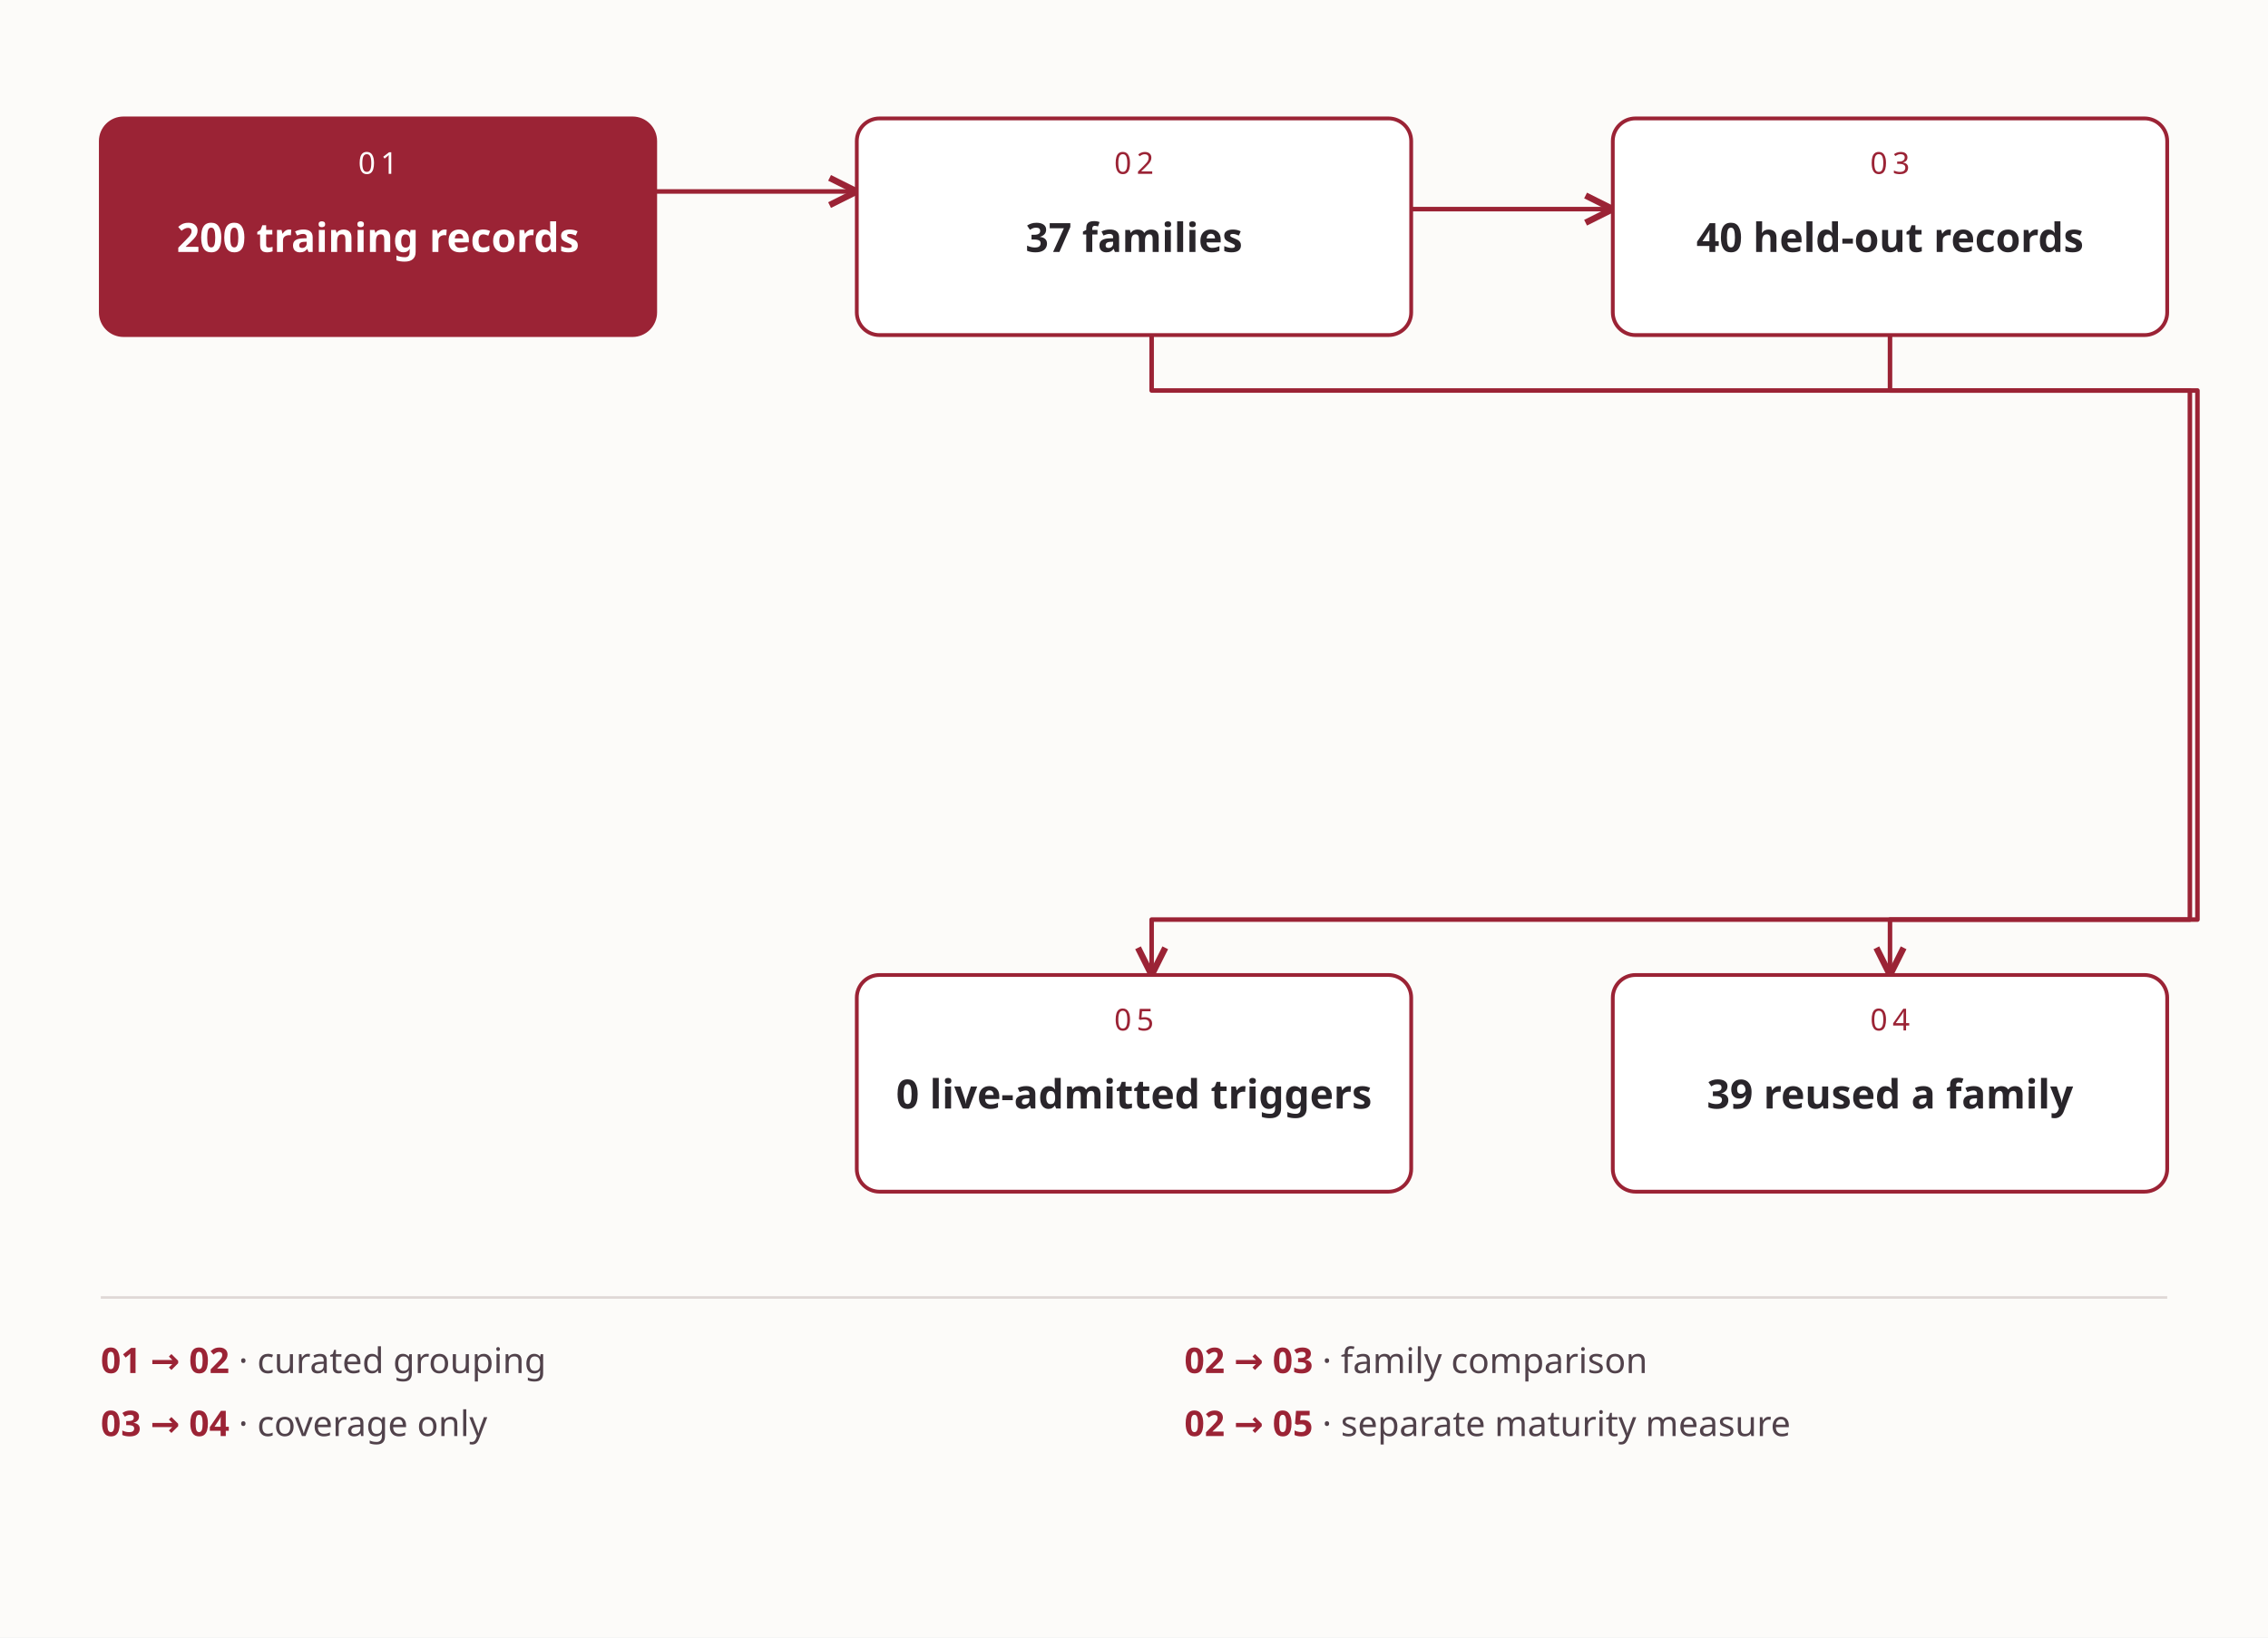
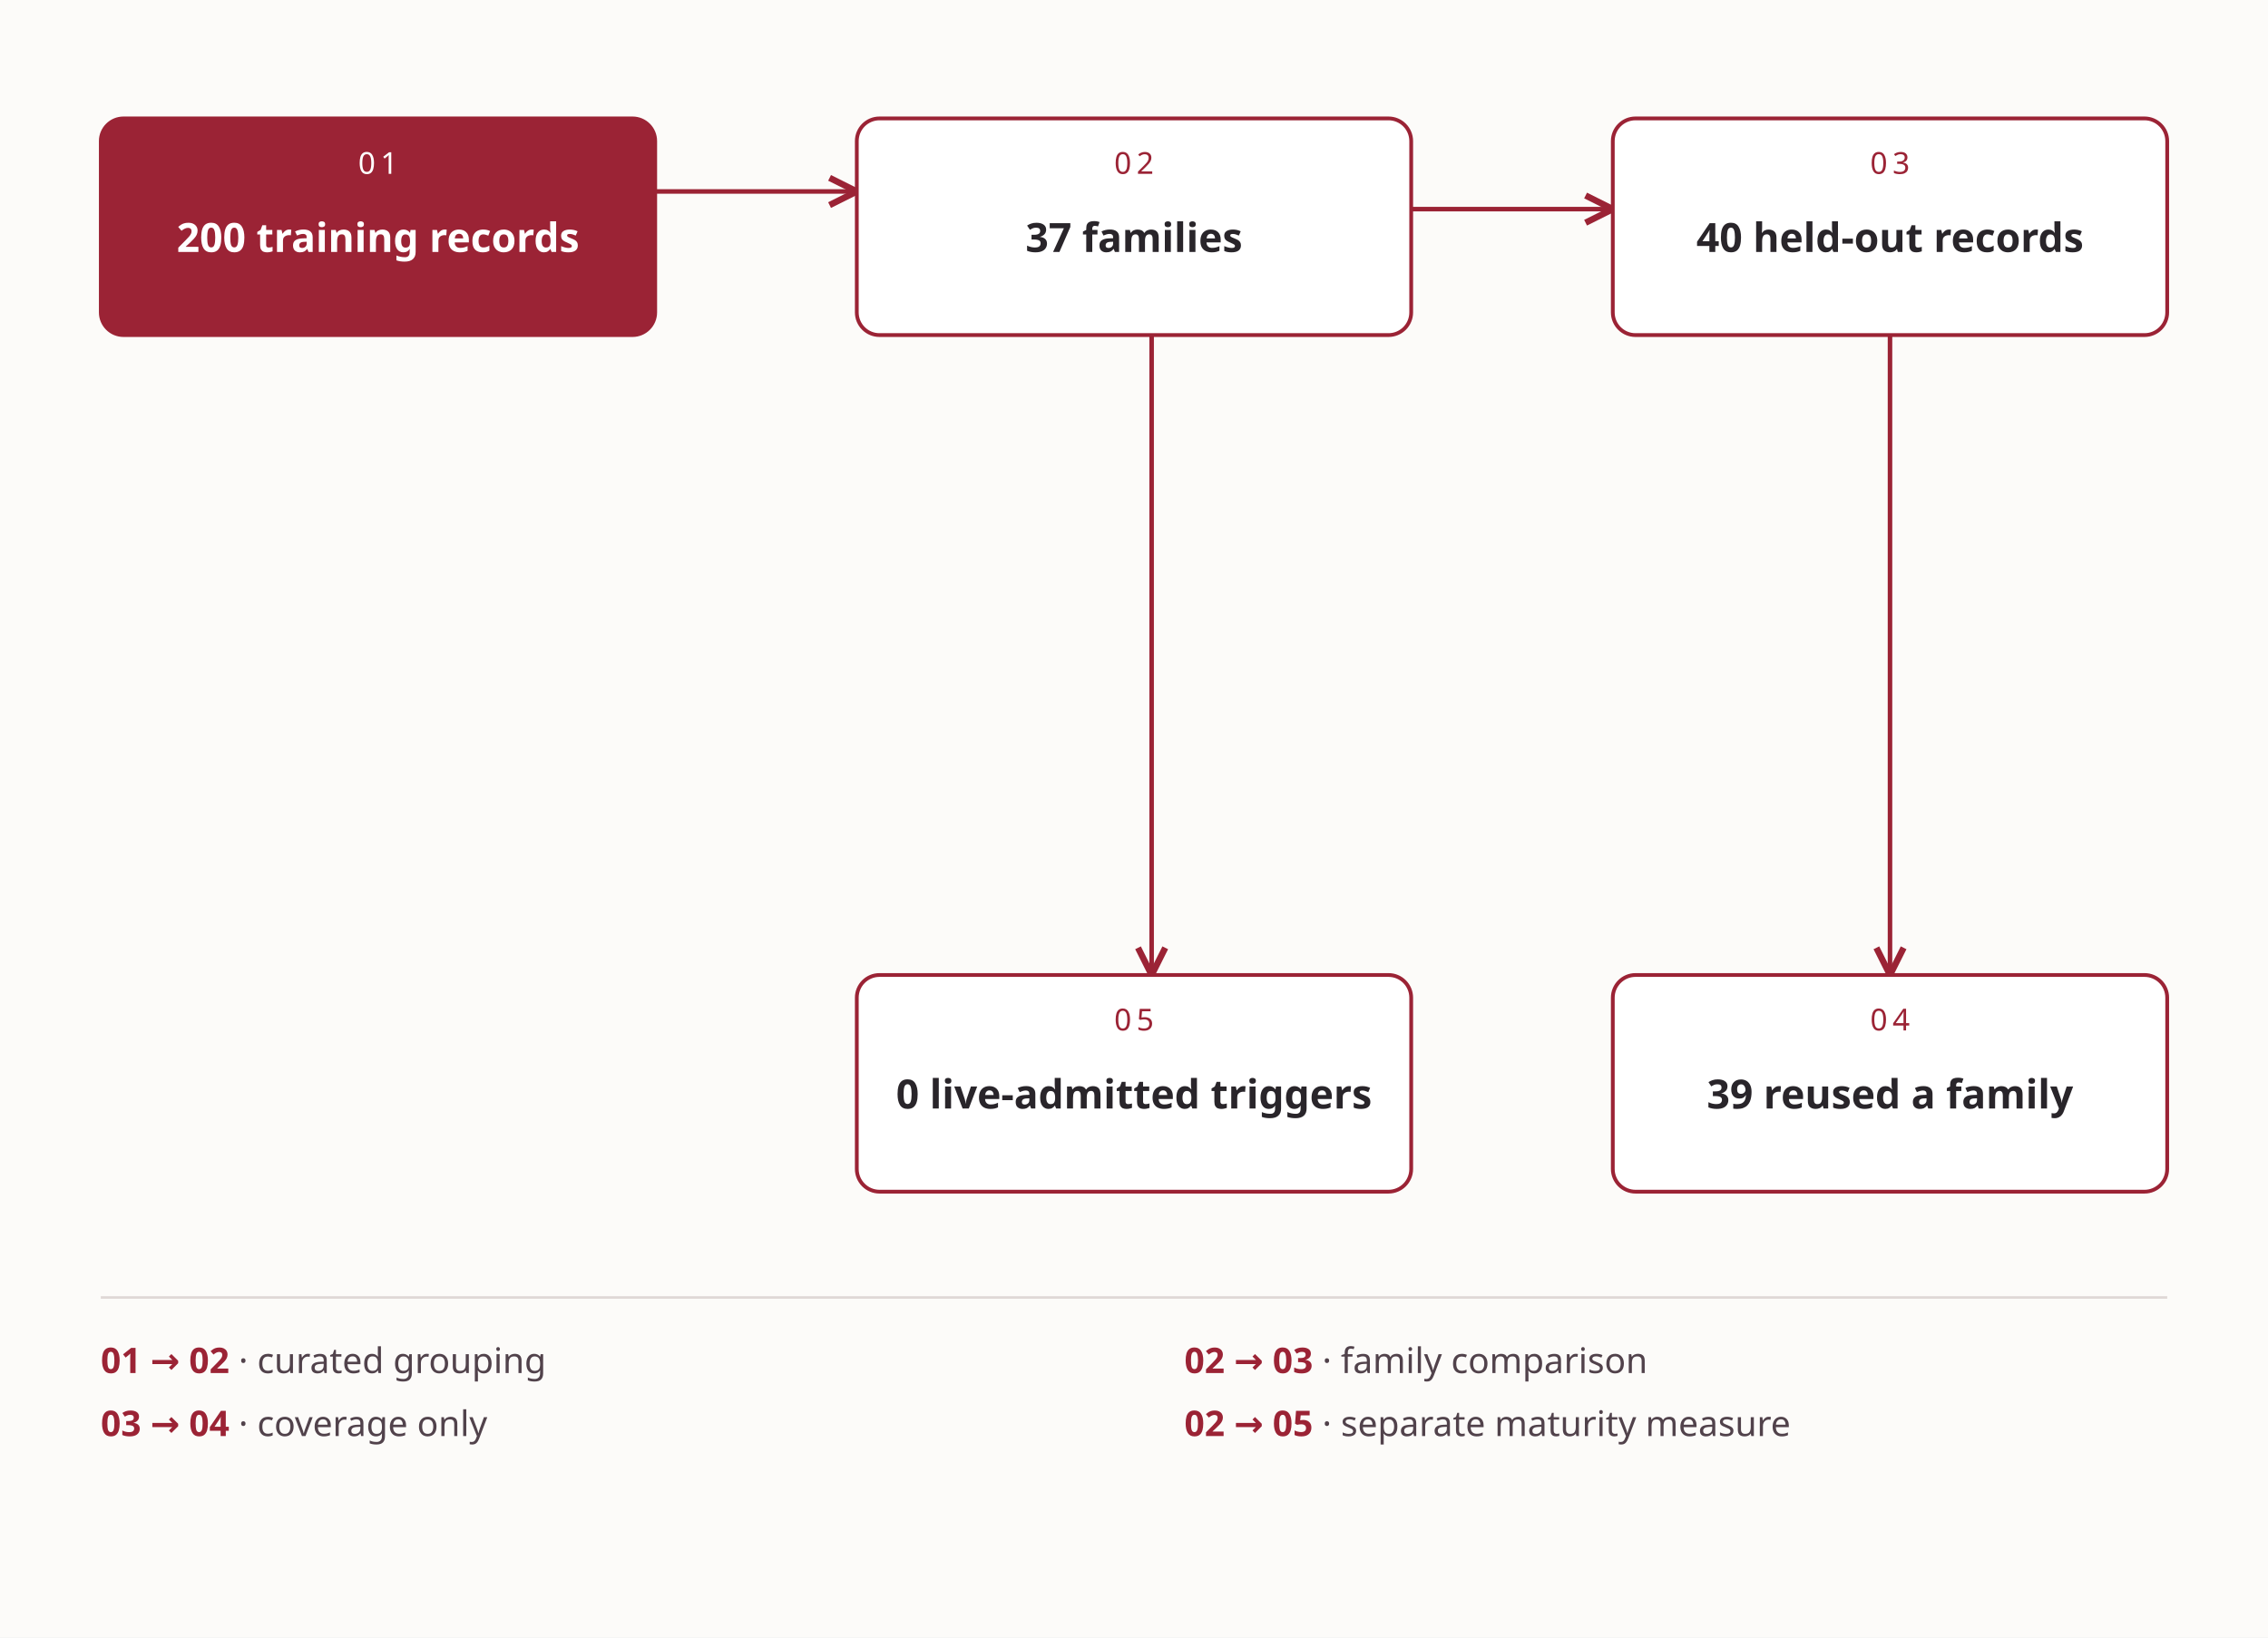
<svg xmlns="http://www.w3.org/2000/svg" viewBox="0 0 900 650" role="img" aria-labelledby="title-study">
  <defs>
    <marker id="arrow-study" markerWidth="8" markerHeight="8" refX="7" refY="4" orient="auto">
      <path d="M1 1L7 4L1 7" fill="none" stroke="#9b2335" stroke-width="1.4" />
    </marker>
  </defs>
  <rect width="900" height="650" fill="#fcfbf9" />
  <path class="connector" d="M260 76 L340 76" fill="none" stroke="#9b2335" stroke-width="1.8" stroke-linejoin="round" marker-end="url(#arrow-study)" />
  <path class="connector" d="M560 83 L640 83" fill="none" stroke="#9b2335" stroke-width="1.8" stroke-linejoin="round" marker-end="url(#arrow-study)" />
-   <path class="connector" d="M750 133 L750 155 L872 155 L872 365 L750 365 L750 387" fill="none" stroke="#9b2335" stroke-width="1.8" stroke-linejoin="round" marker-end="url(#arrow-study)" />
-   <path class="connector" d="M457 133 L457 155 L869 155 L869 365 L457 365 L457 387" fill="none" stroke="#9b2335" stroke-width="1.8" stroke-linejoin="round" marker-end="url(#arrow-study)" />
+   <path class="connector" d="M750 133 L750 387" fill="none" stroke="#9b2335" stroke-width="1.8" stroke-linejoin="round" marker-end="url(#arrow-study)" />
+   <path class="connector" d="M457 133 L457 387" fill="none" stroke="#9b2335" stroke-width="1.8" stroke-linejoin="round" marker-end="url(#arrow-study)" />
  <g class="node">
    <rect x="40" y="47" width="220" height="86" rx="9" fill="#9b2335" stroke="#9b2335" stroke-width="1.5" />
    <text x="150" y="69" text-anchor="middle" font-size="12" letter-spacing="2" font-family="sans-serif" fill="#fff">01</text>
    <text x="150" y="100" text-anchor="middle" font-size="16" font-weight="600" font-family="sans-serif" fill="#fff">
      <tspan x="150" dy="0">200 training records</tspan>
    </text>
  </g>
  <g class="node">
    <rect x="340" y="47" width="220" height="86" rx="9" fill="#fff" stroke="#9b2335" stroke-width="1.5" />
    <text x="450" y="69" text-anchor="middle" font-size="12" letter-spacing="2" font-family="sans-serif" fill="#9b2335">02</text>
    <text x="450" y="100" text-anchor="middle" font-size="16" font-weight="600" font-family="sans-serif" fill="#29252a">
      <tspan x="450" dy="0">37 families</tspan>
    </text>
  </g>
  <g class="node">
    <rect x="640" y="47" width="220" height="86" rx="9" fill="#fff" stroke="#9b2335" stroke-width="1.5" />
    <text x="750" y="69" text-anchor="middle" font-size="12" letter-spacing="2" font-family="sans-serif" fill="#9b2335">03</text>
    <text x="750" y="100" text-anchor="middle" font-size="16" font-weight="600" font-family="sans-serif" fill="#29252a">
      <tspan x="750" dy="0">40 held-out records</tspan>
    </text>
  </g>
  <g class="node">
    <rect x="640" y="387" width="220" height="86" rx="9" fill="#fff" stroke="#9b2335" stroke-width="1.5" />
    <text x="750" y="409" text-anchor="middle" font-size="12" letter-spacing="2" font-family="sans-serif" fill="#9b2335">04</text>
    <text x="750" y="440" text-anchor="middle" font-size="16" font-weight="600" font-family="sans-serif" fill="#29252a">
      <tspan x="750" dy="0">39 reused a family</tspan>
    </text>
  </g>
  <g class="node">
    <rect x="340" y="387" width="220" height="86" rx="9" fill="#fff" stroke="#9b2335" stroke-width="1.5" />
    <text x="450" y="409" text-anchor="middle" font-size="12" letter-spacing="2" font-family="sans-serif" fill="#9b2335">05</text>
    <text x="450" y="440" text-anchor="middle" font-size="16" font-weight="600" font-family="sans-serif" fill="#29252a">
      <tspan x="450" dy="0">0 live-admitted triggers</tspan>
    </text>
  </g>
  <path d="M40 515H860" stroke="#dfd8d6" />
  <text x="40" y="545" font-size="14" font-family="sans-serif" fill="#51424b">
    <tspan font-weight="700" fill="#9b2335">01 → 02</tspan> · curated grouping</text>
  <text x="470" y="545" font-size="14" font-family="sans-serif" fill="#51424b">
    <tspan font-weight="700" fill="#9b2335">02 → 03</tspan> · family comparison</text>
  <text x="40" y="570" font-size="14" font-family="sans-serif" fill="#51424b">
    <tspan font-weight="700" fill="#9b2335">03 → 04</tspan> · coverage only</text>
  <text x="470" y="570" font-size="14" font-family="sans-serif" fill="#51424b">
    <tspan font-weight="700" fill="#9b2335">02 → 05</tspan> · separate maturity measure</text>
</svg>
